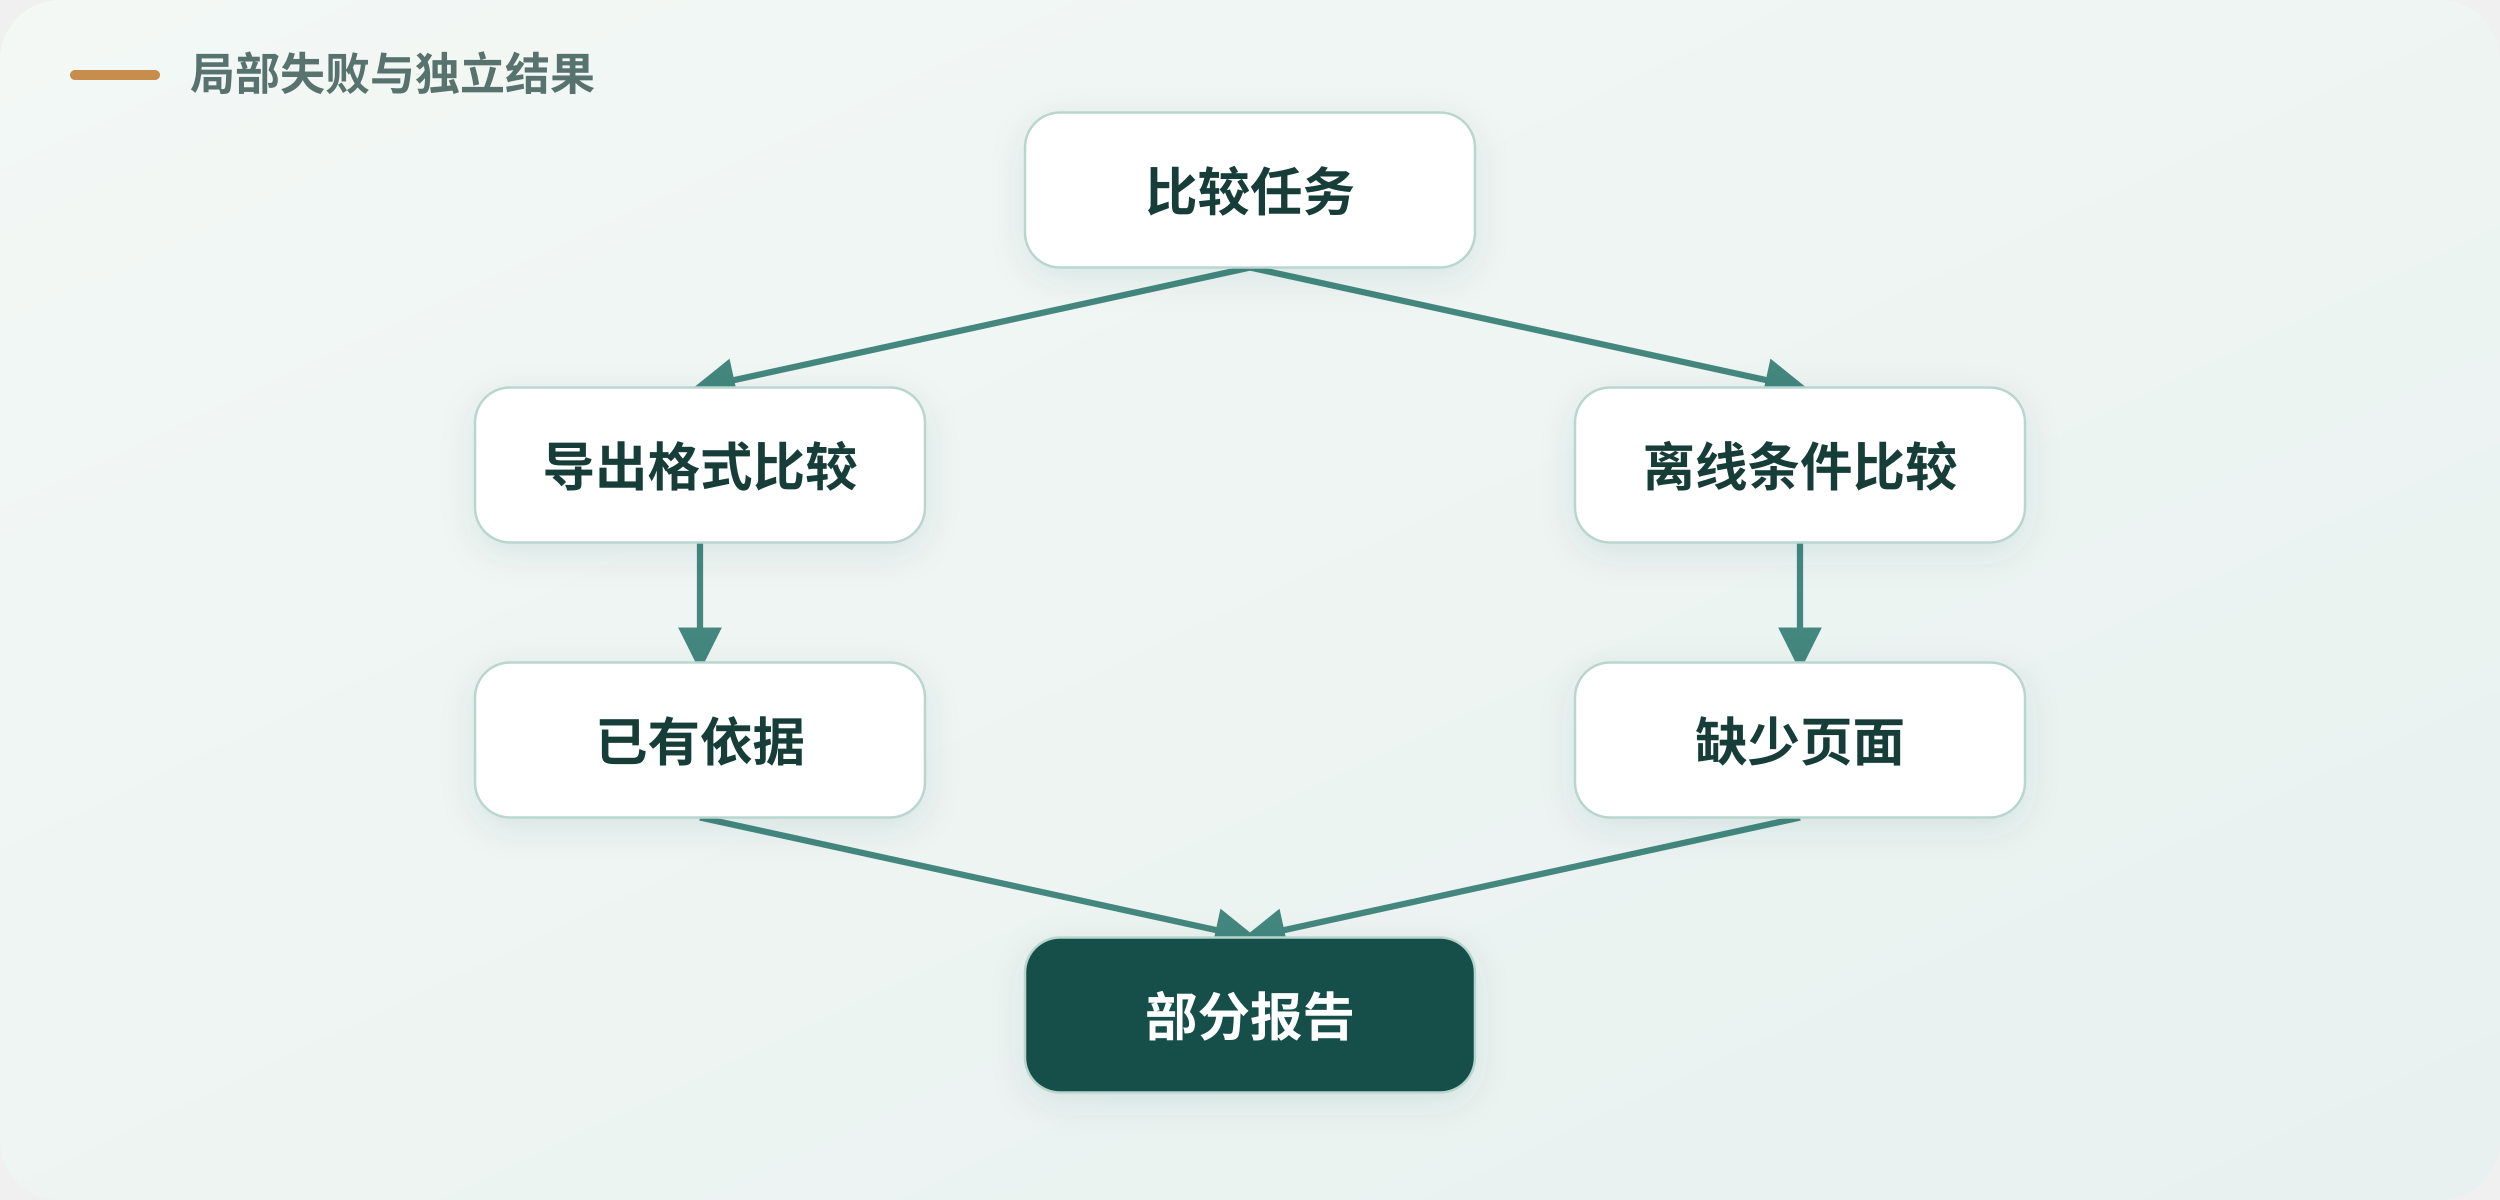
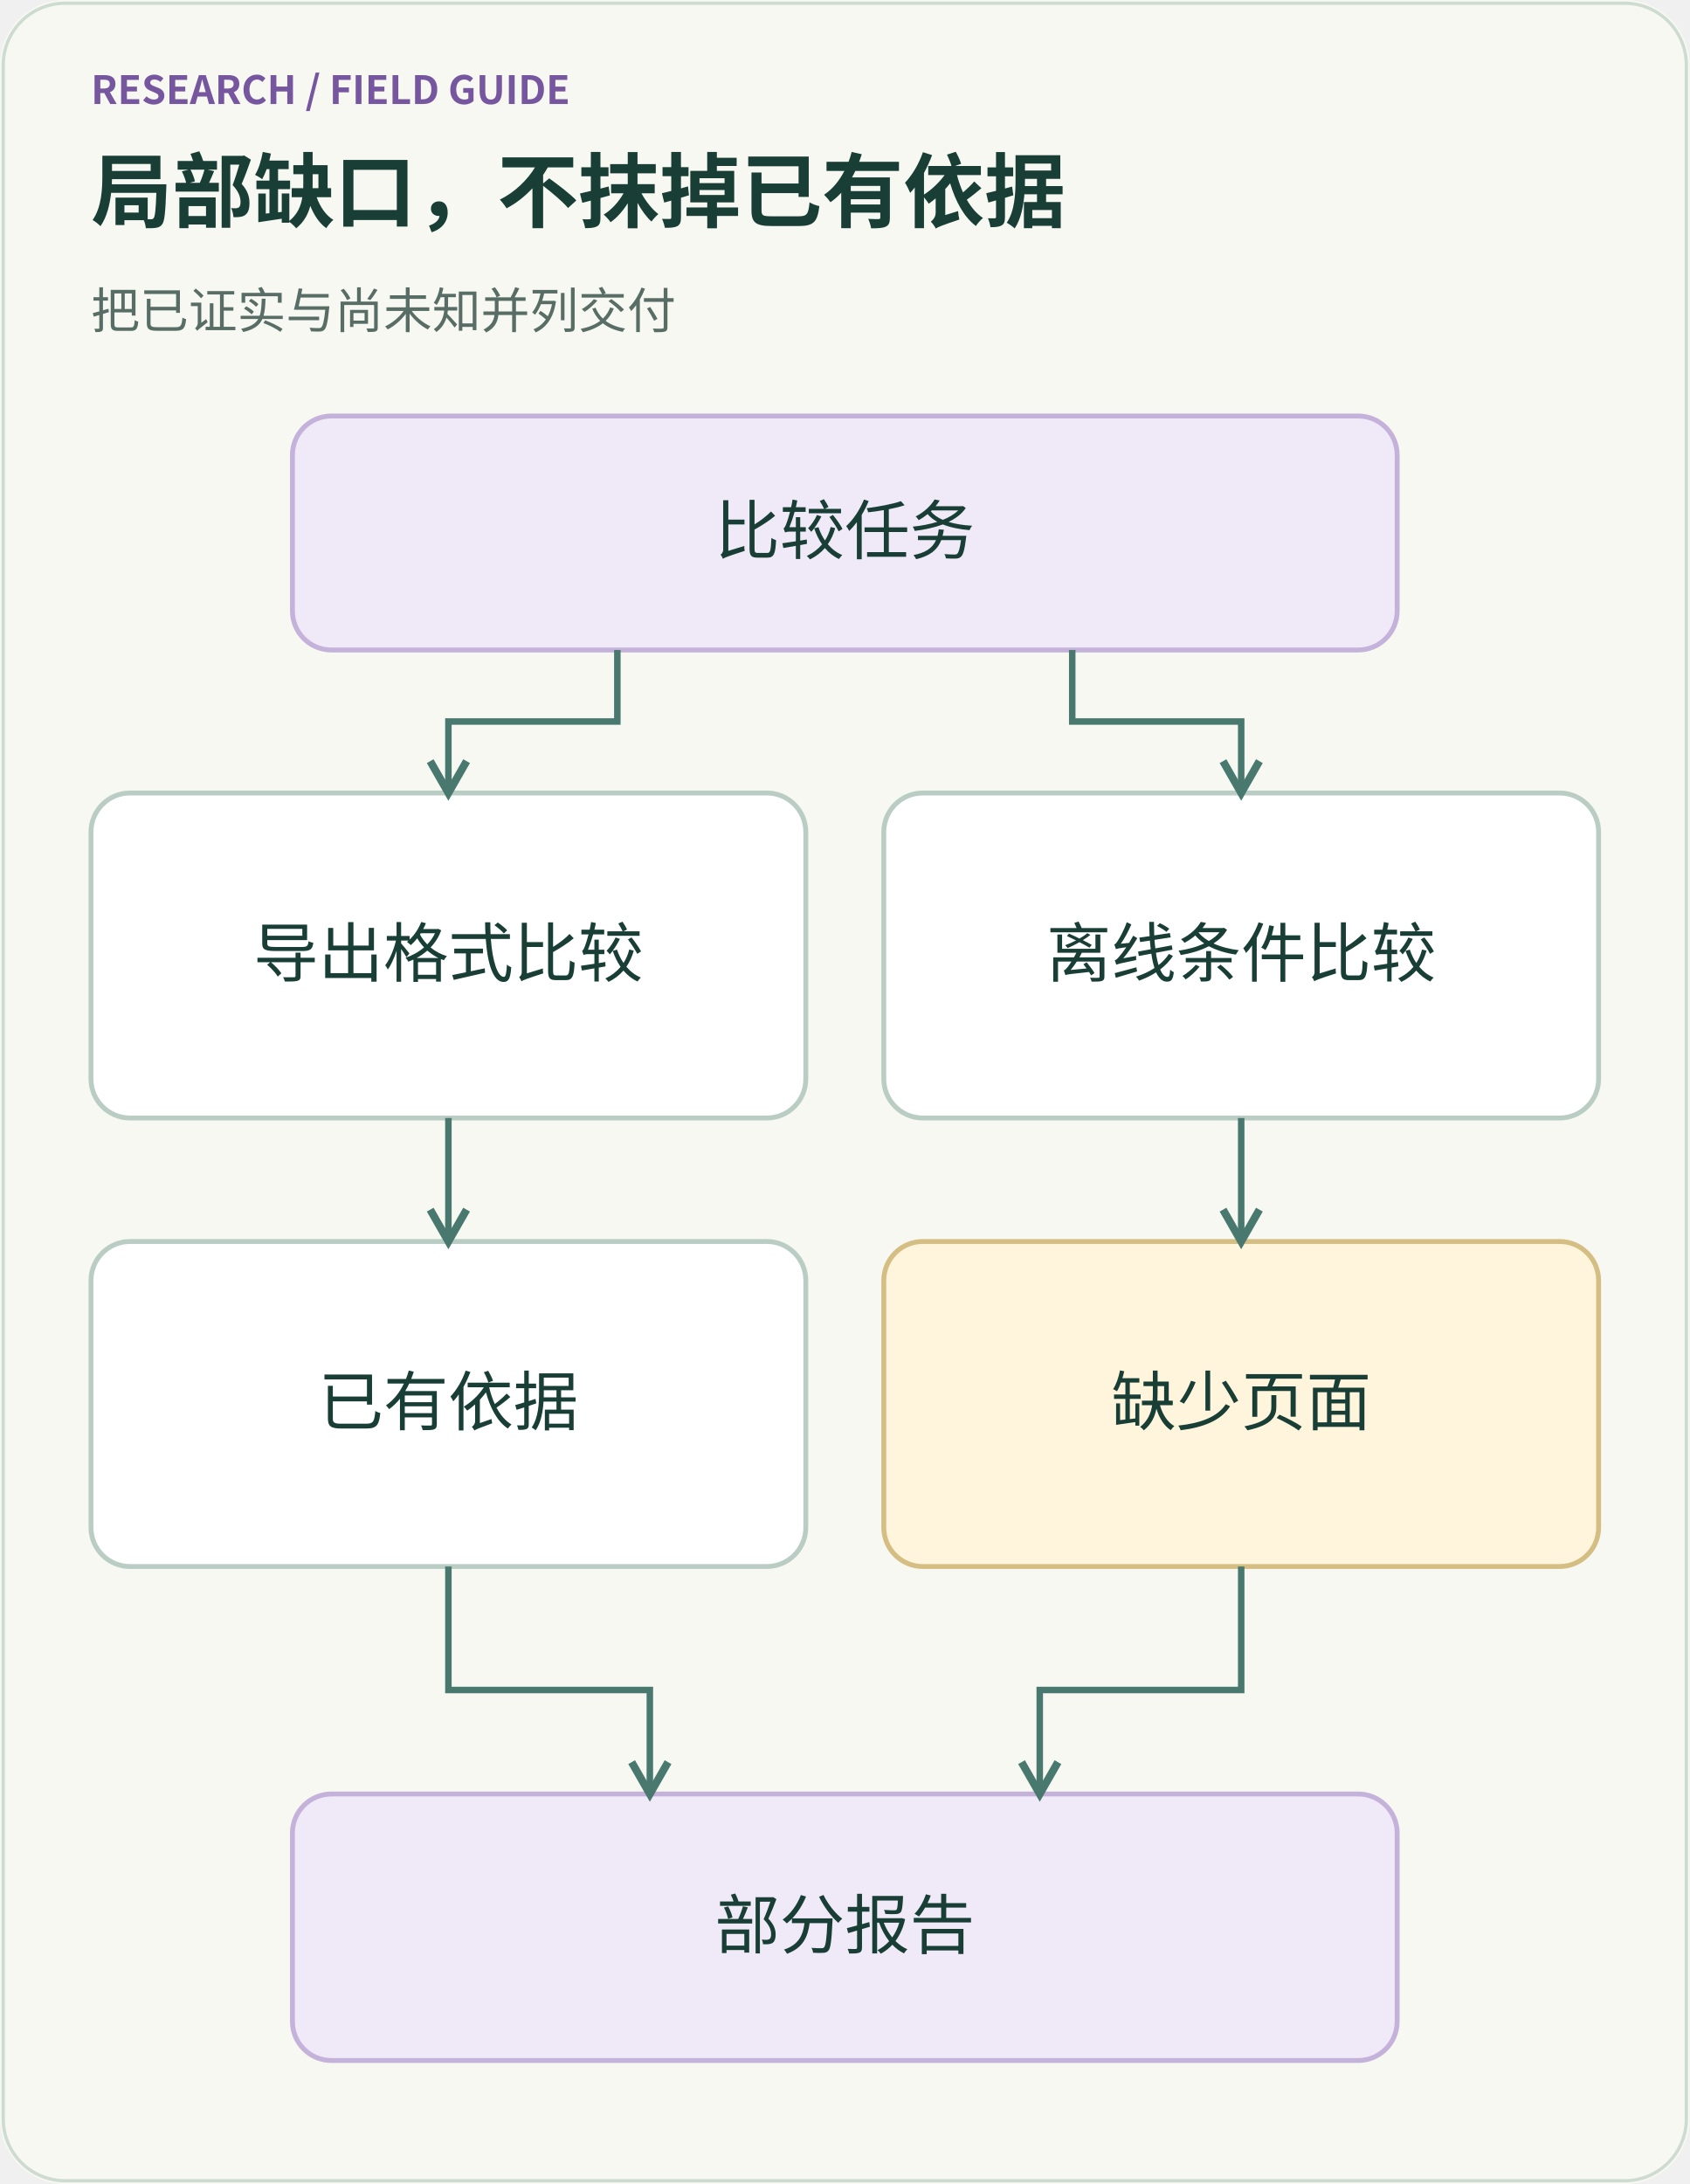
- <svg xmlns="http://www.w3.org/2000/svg" width="1000" height="480" viewBox="0 0 1000 480" role="img" aria-labelledby="title">
+ <svg xmlns="http://www.w3.org/2000/svg" width="520" height="672" viewBox="0 0 520 672" role="img" aria-labelledby="title desc" lang="zh">
  <defs>
-     <linearGradient id="bg" x2="1" y2="1">
-       <stop stop-color="#f3f8f5" />
-       <stop offset="1" stop-color="#e8f1f0" />
-     </linearGradient>
-     <marker id="arrow" viewBox="0 0 10 10" refX="8" refY="5" markerWidth="7" markerHeight="7" orient="auto-start-reverse">
-       <path d="M 0 0 L 10 5 L 0 10 z" fill="#43877e" />
+     <marker id="arrow" viewBox="0 0 10 10" refX="8" refY="5" markerWidth="7" markerHeight="7" orient="auto">
+       <path d="M1 1L8 5L1 9" fill="none" stroke="#49796e" stroke-width="1.7" />
    </marker>
-     <filter id="shadow" x="-20%" y="-30%" width="140%" height="170%">
-       <feDropShadow dx="0" dy="4" stdDeviation="7" flood-color="#20544f" flood-opacity=".10" />
-     </filter>
  </defs>
-   <rect width="1000" height="480" rx="24" fill="url(#bg)" />
-   <path d="M30 30h32" stroke="#c68d4d" stroke-width="4" stroke-linecap="round" />
-   <text x="76" y="36" font-family="-apple-system,BlinkMacSystemFont,Noto Sans CJK SC,Arial,sans-serif" font-size="18" font-weight="600" fill="#58726d">局部失败与独立结果</text>
-   <path d="M500 107 L280 155" fill="none" stroke="#43877e" stroke-width="2.5" marker-end="url(#arrow)" />
-   <path d="M500 107 L720 155" fill="none" stroke="#43877e" stroke-width="2.5" marker-end="url(#arrow)" />
-   <path d="M280 217 L280 265" fill="none" stroke="#43877e" stroke-width="2.5" marker-end="url(#arrow)" />
-   <path d="M720 217 L720 265" fill="none" stroke="#43877e" stroke-width="2.5" marker-end="url(#arrow)" />
-   <path d="M280 327 L500 375" fill="none" stroke="#43877e" stroke-width="2.5" marker-end="url(#arrow)" />
-   <path d="M720 327 L500 375" fill="none" stroke="#43877e" stroke-width="2.5" marker-end="url(#arrow)" />
-   <g filter="url(#shadow)">
-     <rect x="410" y="45" width="180" height="62" rx="14" fill="#ffffff" stroke="#b8d6ce" />
-     <text x="500" y="77" text-anchor="middle" dominant-baseline="middle" font-family="-apple-system,BlinkMacSystemFont,Noto Sans CJK SC,Arial,sans-serif" font-size="21" font-weight="600" fill="#173d39">比较任务</text>
-   </g>
-   <g filter="url(#shadow)">
-     <rect x="190" y="155" width="180" height="62" rx="14" fill="#ffffff" stroke="#b8d6ce" />
-     <text x="280" y="187" text-anchor="middle" dominant-baseline="middle" font-family="-apple-system,BlinkMacSystemFont,Noto Sans CJK SC,Arial,sans-serif" font-size="21" font-weight="600" fill="#173d39">导出格式比较</text>
-   </g>
-   <g filter="url(#shadow)">
-     <rect x="630" y="155" width="180" height="62" rx="14" fill="#ffffff" stroke="#b8d6ce" />
-     <text x="720" y="187" text-anchor="middle" dominant-baseline="middle" font-family="-apple-system,BlinkMacSystemFont,Noto Sans CJK SC,Arial,sans-serif" font-size="21" font-weight="600" fill="#173d39">离线条件比较</text>
-   </g>
-   <g filter="url(#shadow)">
-     <rect x="190" y="265" width="180" height="62" rx="14" fill="#ffffff" stroke="#b8d6ce" />
-     <text x="280" y="297" text-anchor="middle" dominant-baseline="middle" font-family="-apple-system,BlinkMacSystemFont,Noto Sans CJK SC,Arial,sans-serif" font-size="21" font-weight="600" fill="#173d39">已有依据</text>
-   </g>
-   <g filter="url(#shadow)">
-     <rect x="630" y="265" width="180" height="62" rx="14" fill="#ffffff" stroke="#b8d6ce" />
-     <text x="720" y="297" text-anchor="middle" dominant-baseline="middle" font-family="-apple-system,BlinkMacSystemFont,Noto Sans CJK SC,Arial,sans-serif" font-size="21" font-weight="600" fill="#173d39">缺少页面</text>
-   </g>
-   <g filter="url(#shadow)">
-     <rect x="410" y="375" width="180" height="62" rx="14" fill="#164f48" stroke="#b8d6ce" />
-     <text x="500" y="407" text-anchor="middle" dominant-baseline="middle" font-family="-apple-system,BlinkMacSystemFont,Noto Sans CJK SC,Arial,sans-serif" font-size="21" font-weight="600" fill="#ffffff">部分报告</text>
-   </g>
+   <rect width="520" height="672" rx="20" fill="#f7f8f2" />
+   <rect x="1" y="1" width="518" height="670" rx="19" fill="none" stroke="#cddbd1" />
+   <text x="28" y="32" font-family="Noto Sans CJK SC, sans-serif" font-size="12" font-weight="700" fill="#7756a0" text-anchor="start">RESEARCH / FIELD GUIDE</text>
+   <text x="28" y="68" font-family="Noto Sans CJK SC, sans-serif" font-size="25" font-weight="700" fill="#183e35" text-anchor="start">局部缺口，不抹掉已有依据</text>
+   <text x="28" y="101" font-family="Noto Sans CJK SC, sans-serif" font-size="15" font-weight="500" fill="#586d65" text-anchor="start">把已证实与尚未知并列交付</text>
+   <rect x="90" y="128" width="340" height="72" rx="12" fill="#f0eaf8" stroke="#c4b2da" stroke-width="1.5" />
+   <text x="260.0" y="170.5" font-family="Noto Sans CJK SC, sans-serif" font-size="20" font-weight="500" fill="#183e35" text-anchor="middle">比较任务</text>
+   <rect x="28" y="244" width="220" height="100" rx="12" fill="#ffffff" stroke="#bacdc4" stroke-width="1.5" />
+   <text x="138.0" y="300.5" font-family="Noto Sans CJK SC, sans-serif" font-size="20" font-weight="500" fill="#183e35" text-anchor="middle">导出格式比较</text>
+   <rect x="272" y="244" width="220" height="100" rx="12" fill="#ffffff" stroke="#bacdc4" stroke-width="1.5" />
+   <text x="382.0" y="300.5" font-family="Noto Sans CJK SC, sans-serif" font-size="20" font-weight="500" fill="#183e35" text-anchor="middle">离线条件比较</text>
+   <path d="M190 200 V222 H138 V244" fill="none" stroke="#49796e" stroke-width="2" marker-end="url(#arrow)" />
+   <path d="M330 200 V222 H382 V244" fill="none" stroke="#49796e" stroke-width="2" marker-end="url(#arrow)" />
+   <rect x="28" y="382" width="220" height="100" rx="12" fill="#ffffff" stroke="#bacdc4" stroke-width="1.5" />
+   <text x="138.0" y="438.5" font-family="Noto Sans CJK SC, sans-serif" font-size="20" font-weight="500" fill="#183e35" text-anchor="middle">已有依据</text>
+   <rect x="272" y="382" width="220" height="100" rx="12" fill="#fff5dd" stroke="#d5be83" stroke-width="1.5" />
+   <text x="382.0" y="438.5" font-family="Noto Sans CJK SC, sans-serif" font-size="20" font-weight="500" fill="#183e35" text-anchor="middle">缺少页面</text>
+   <path d="M138 344 V382" fill="none" stroke="#49796e" stroke-width="2" marker-end="url(#arrow)" />
+   <path d="M382 344 V382" fill="none" stroke="#49796e" stroke-width="2" marker-end="url(#arrow)" />
+   <rect x="90" y="552" width="340" height="82" rx="12" fill="#f0eaf8" stroke="#c4b2da" stroke-width="1.5" />
+   <text x="260.0" y="599.5" font-family="Noto Sans CJK SC, sans-serif" font-size="20" font-weight="500" fill="#183e35" text-anchor="middle">部分报告</text>
+   <path d="M138 482 V520 H200 V552" fill="none" stroke="#49796e" stroke-width="2" marker-end="url(#arrow)" />
+   <path d="M382 482 V520 H320 V552" fill="none" stroke="#49796e" stroke-width="2" marker-end="url(#arrow)" />
</svg>
